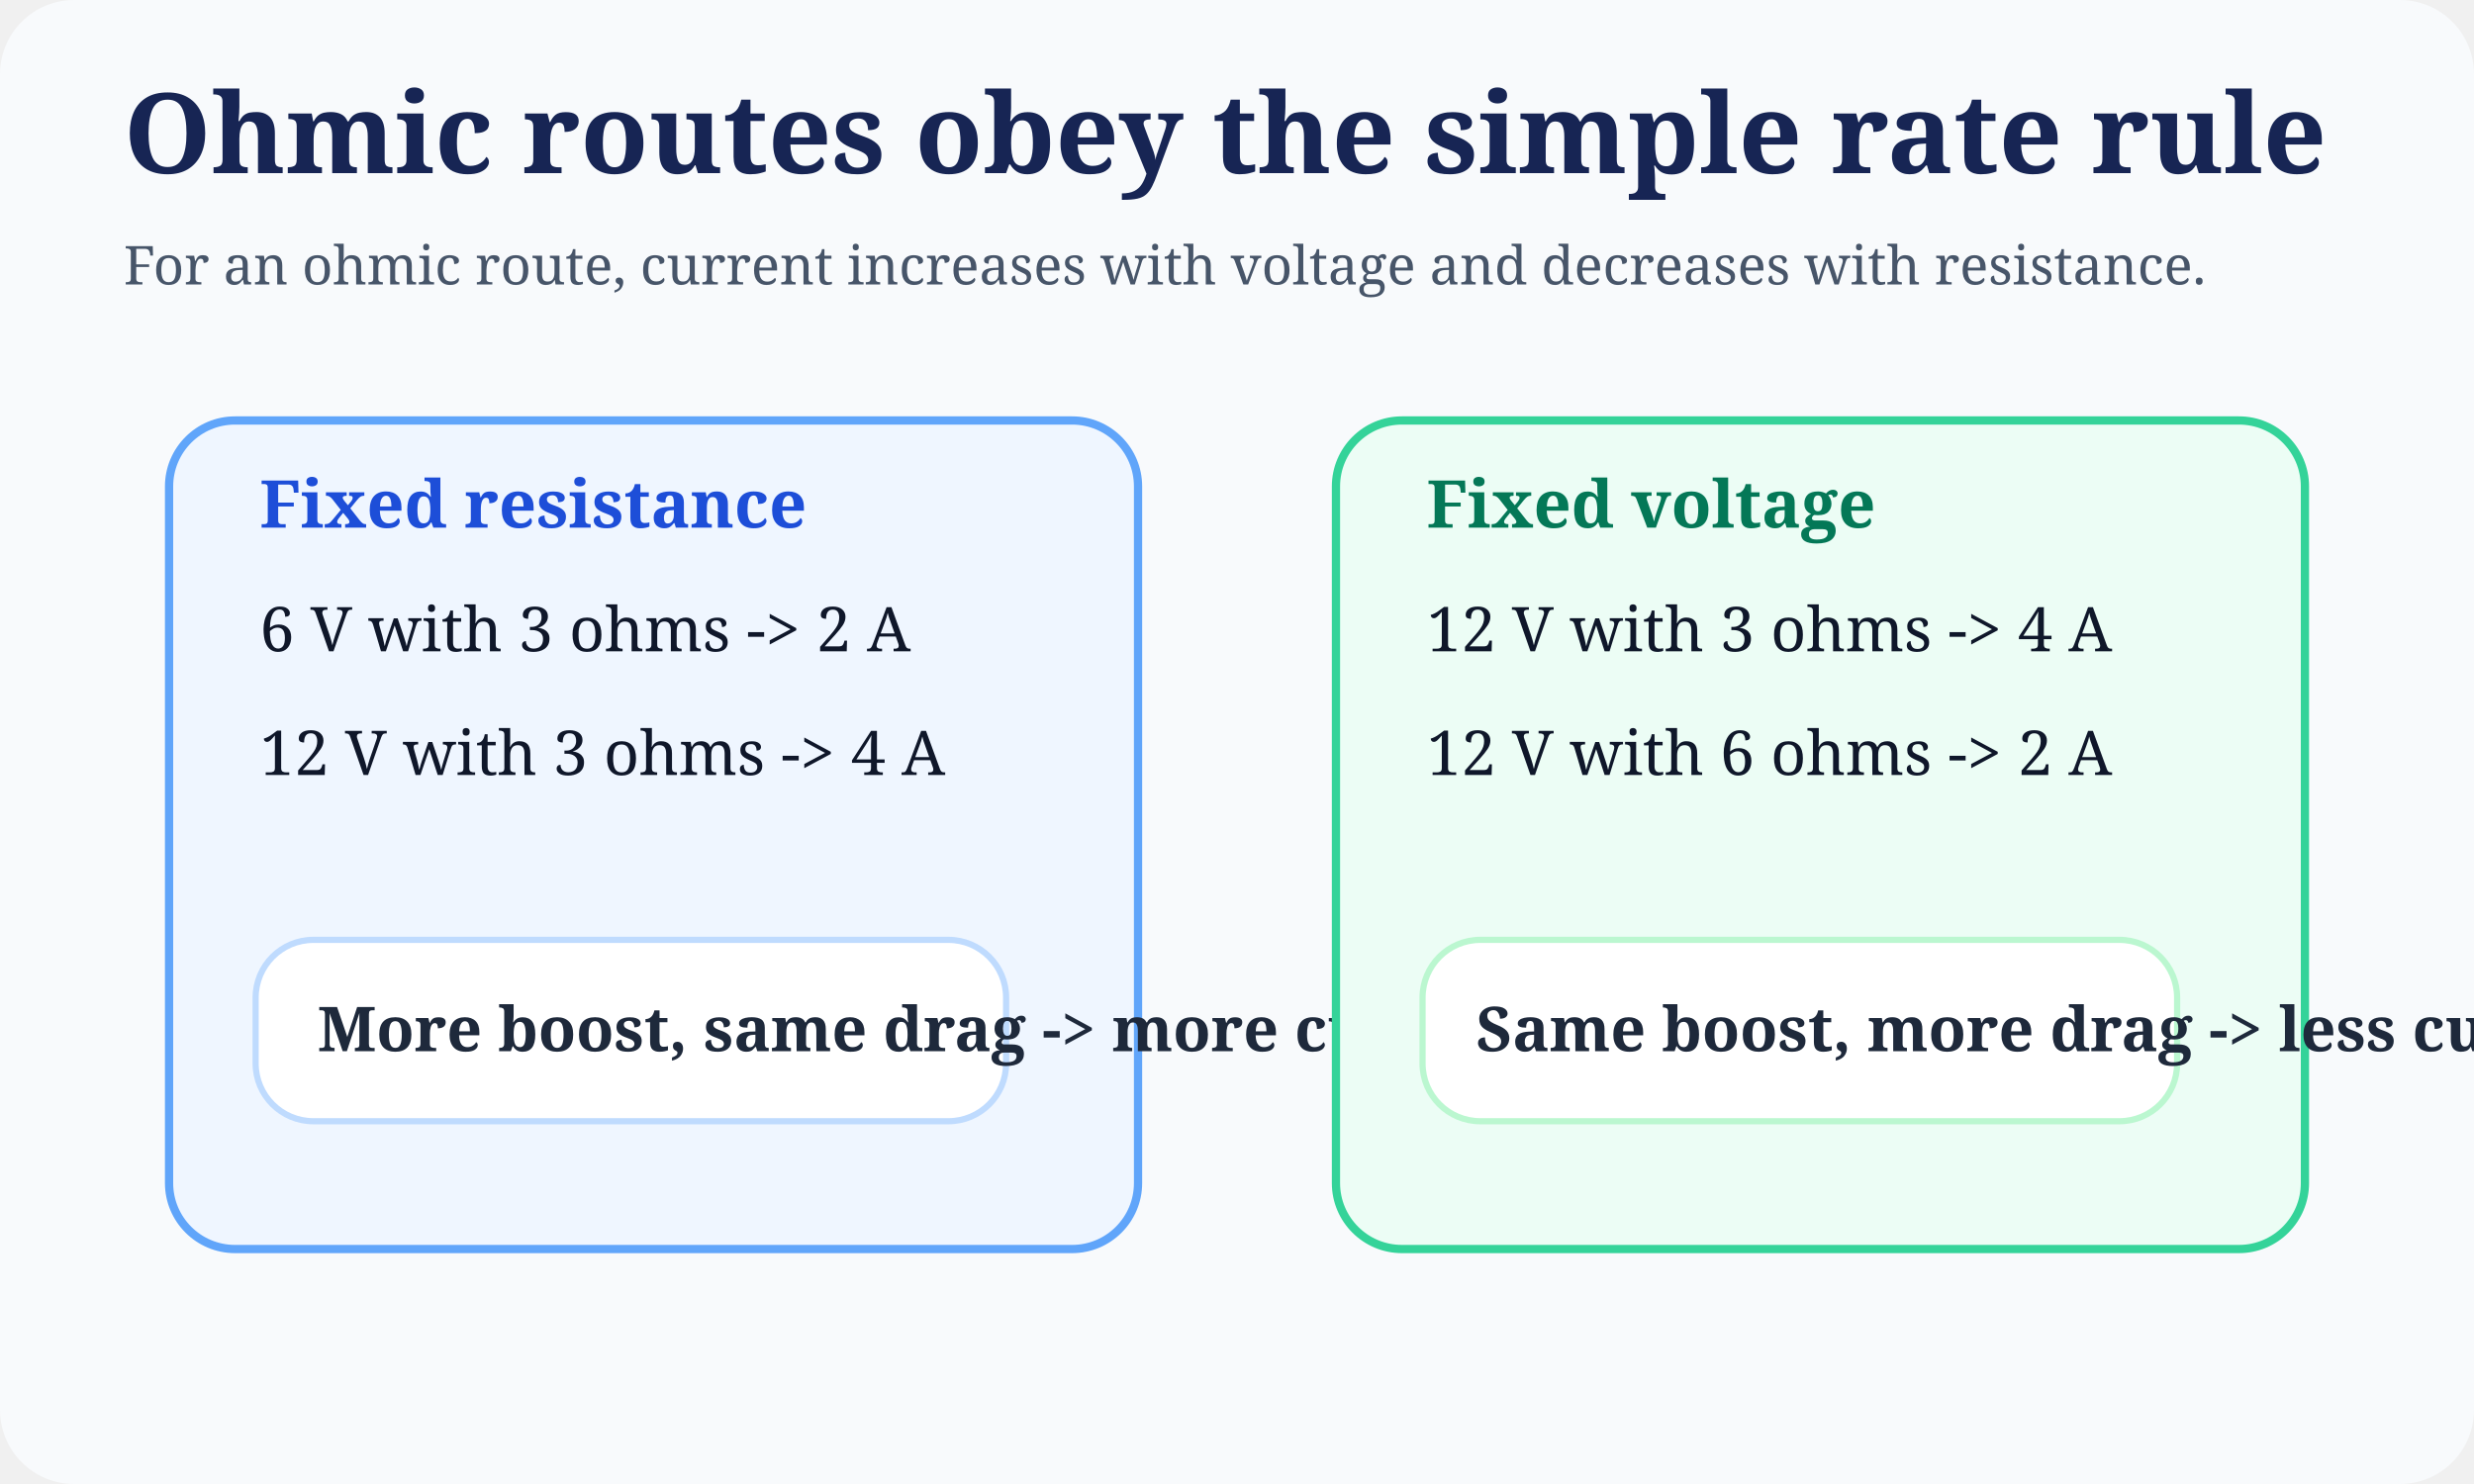
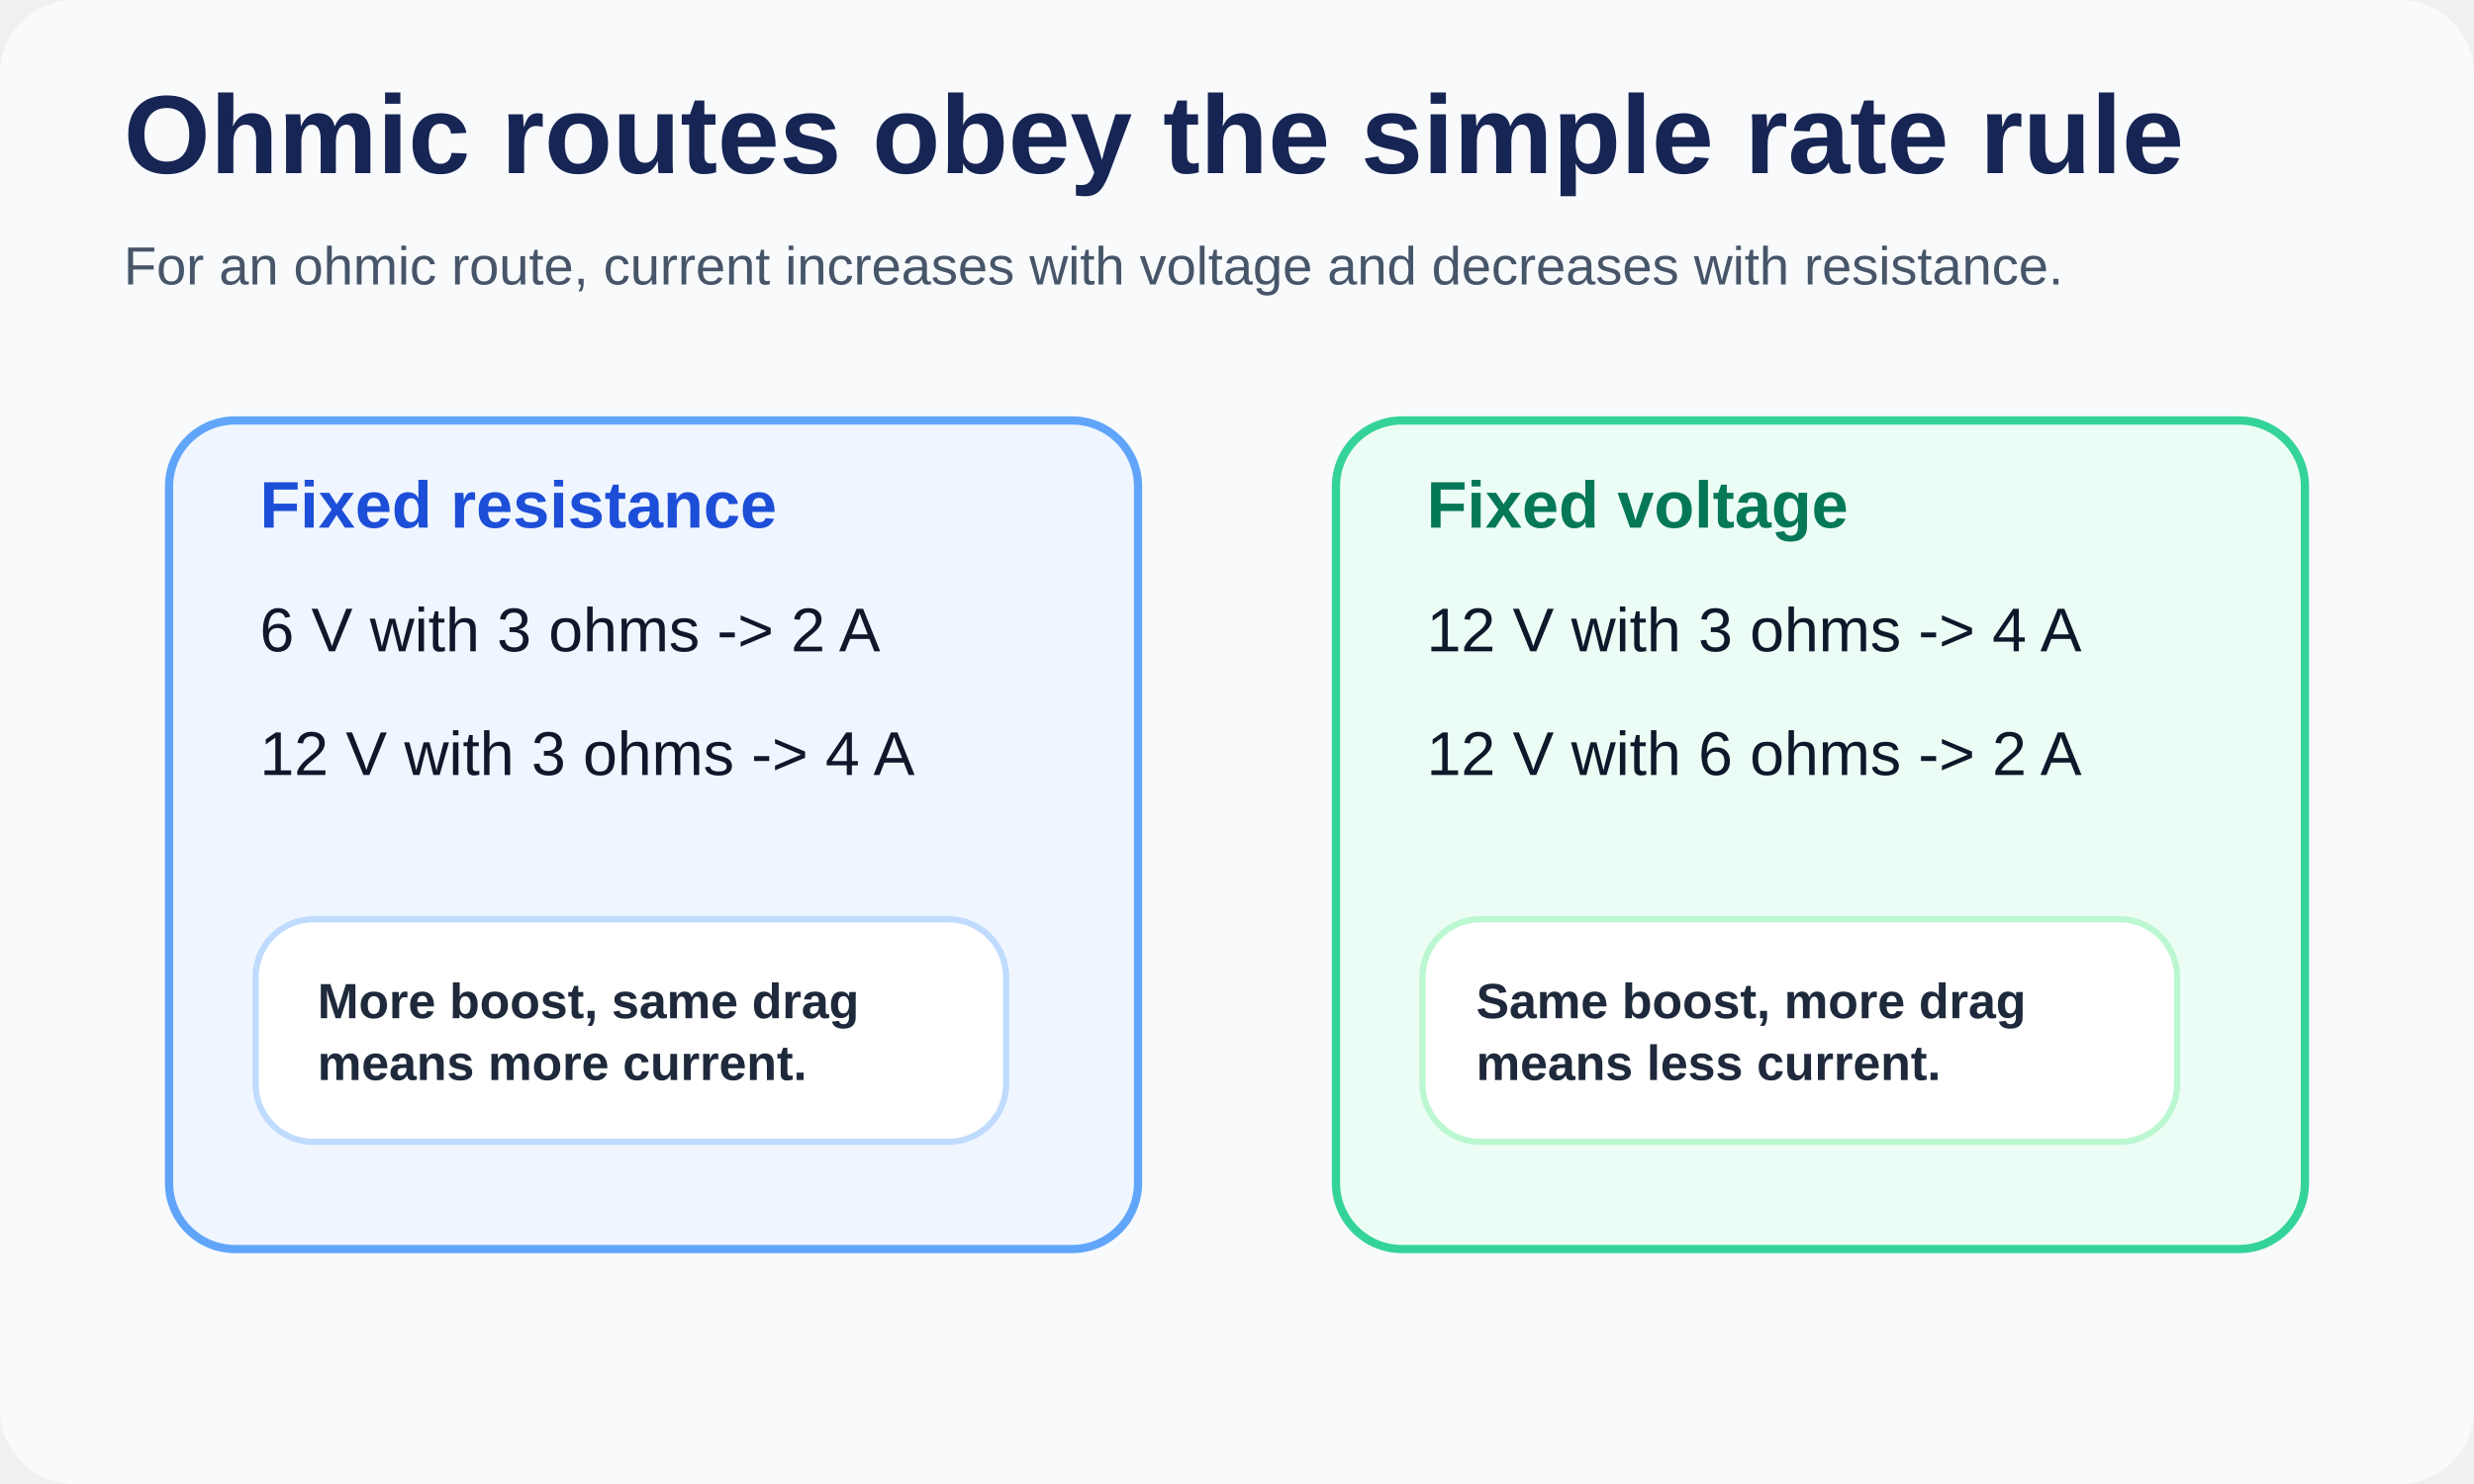
<svg xmlns="http://www.w3.org/2000/svg" width="1200" height="720" viewBox="0 0 1200 720" fill="none">
  <rect width="1200" height="720" rx="36" fill="#F8FAFC" />
-   <text x="60" y="84" fill="#172554" font-family="Georgia, serif" font-size="54" font-weight="700">Ohmic routes obey the simple rate rule</text>
-   <text x="60" y="138" fill="#475569" font-family="Georgia, serif" font-size="26">For an ohmic route, current increases with voltage and decreases with resistance.</text>
+   <text x="60" y="84" fill="#172554" font-family="Arial, Helvetica, sans-serif" font-size="54" font-weight="700">Ohmic routes obey the simple rate rule</text>
+   <text x="60" y="138" fill="#475569" font-family="Arial, Helvetica, sans-serif" font-size="26">For an ohmic route, current increases with voltage and decreases with resistance.</text>
  <rect x="82" y="204" width="470" height="402" rx="32" fill="#EFF6FF" stroke="#60A5FA" stroke-width="4" />
-   <text x="126" y="256" fill="#1D4ED8" font-family="Georgia, serif" font-size="32" font-weight="700">Fixed resistance</text>
-   <text x="126" y="316" fill="#0F172A" font-family="Georgia, serif" font-size="30">6 V with 3 ohms -&gt; 2 A</text>
-   <text x="126" y="376" fill="#0F172A" font-family="Georgia, serif" font-size="30">12 V with 3 ohms -&gt; 4 A</text>
-   <rect x="124" y="456" width="364" height="88" rx="28" fill="#FFFFFF" stroke="#BFDBFE" stroke-width="3" />
-   <text x="154" y="510" fill="#1E293B" font-family="Georgia, serif" font-size="30" font-weight="700">More boost, same drag -&gt; more current</text>
+   <text x="126" y="256" fill="#1D4ED8" font-family="Arial, Helvetica, sans-serif" font-size="32" font-weight="700">Fixed resistance</text>
+   <text x="126" y="316" fill="#0F172A" font-family="Arial, Helvetica, sans-serif" font-size="30">6 V with 3 ohms -&gt; 2 A</text>
+   <text x="126" y="376" fill="#0F172A" font-family="Arial, Helvetica, sans-serif" font-size="30">12 V with 3 ohms -&gt; 4 A</text>
+   <rect x="124" y="446" width="364" height="108" rx="28" fill="#FFFFFF" stroke="#BFDBFE" stroke-width="3" />
+   <text x="154" y="494" fill="#1E293B" font-family="Arial, Helvetica, sans-serif" font-size="24" font-weight="700">More boost, same drag</text>
+   <text x="154" y="524" fill="#1E293B" font-family="Arial, Helvetica, sans-serif" font-size="24" font-weight="700">means more current.</text>
  <rect x="648" y="204" width="470" height="402" rx="32" fill="#ECFDF5" stroke="#34D399" stroke-width="4" />
-   <text x="692" y="256" fill="#047857" font-family="Georgia, serif" font-size="32" font-weight="700">Fixed voltage</text>
-   <text x="692" y="316" fill="#0F172A" font-family="Georgia, serif" font-size="30">12 V with 3 ohms -&gt; 4 A</text>
-   <text x="692" y="376" fill="#0F172A" font-family="Georgia, serif" font-size="30">12 V with 6 ohms -&gt; 2 A</text>
-   <rect x="690" y="456" width="366" height="88" rx="28" fill="#FFFFFF" stroke="#BBF7D0" stroke-width="3" />
-   <text x="716" y="510" fill="#1E293B" font-family="Georgia, serif" font-size="30" font-weight="700">Same boost, more drag -&gt; less current</text>
+   <text x="692" y="256" fill="#047857" font-family="Arial, Helvetica, sans-serif" font-size="32" font-weight="700">Fixed voltage</text>
+   <text x="692" y="316" fill="#0F172A" font-family="Arial, Helvetica, sans-serif" font-size="30">12 V with 3 ohms -&gt; 4 A</text>
+   <text x="692" y="376" fill="#0F172A" font-family="Arial, Helvetica, sans-serif" font-size="30">12 V with 6 ohms -&gt; 2 A</text>
+   <rect x="690" y="446" width="366" height="108" rx="28" fill="#FFFFFF" stroke="#BBF7D0" stroke-width="3" />
+   <text x="716" y="494" fill="#1E293B" font-family="Arial, Helvetica, sans-serif" font-size="24" font-weight="700">Same boost, more drag</text>
+   <text x="716" y="524" fill="#1E293B" font-family="Arial, Helvetica, sans-serif" font-size="24" font-weight="700">means less current.</text>
</svg>
